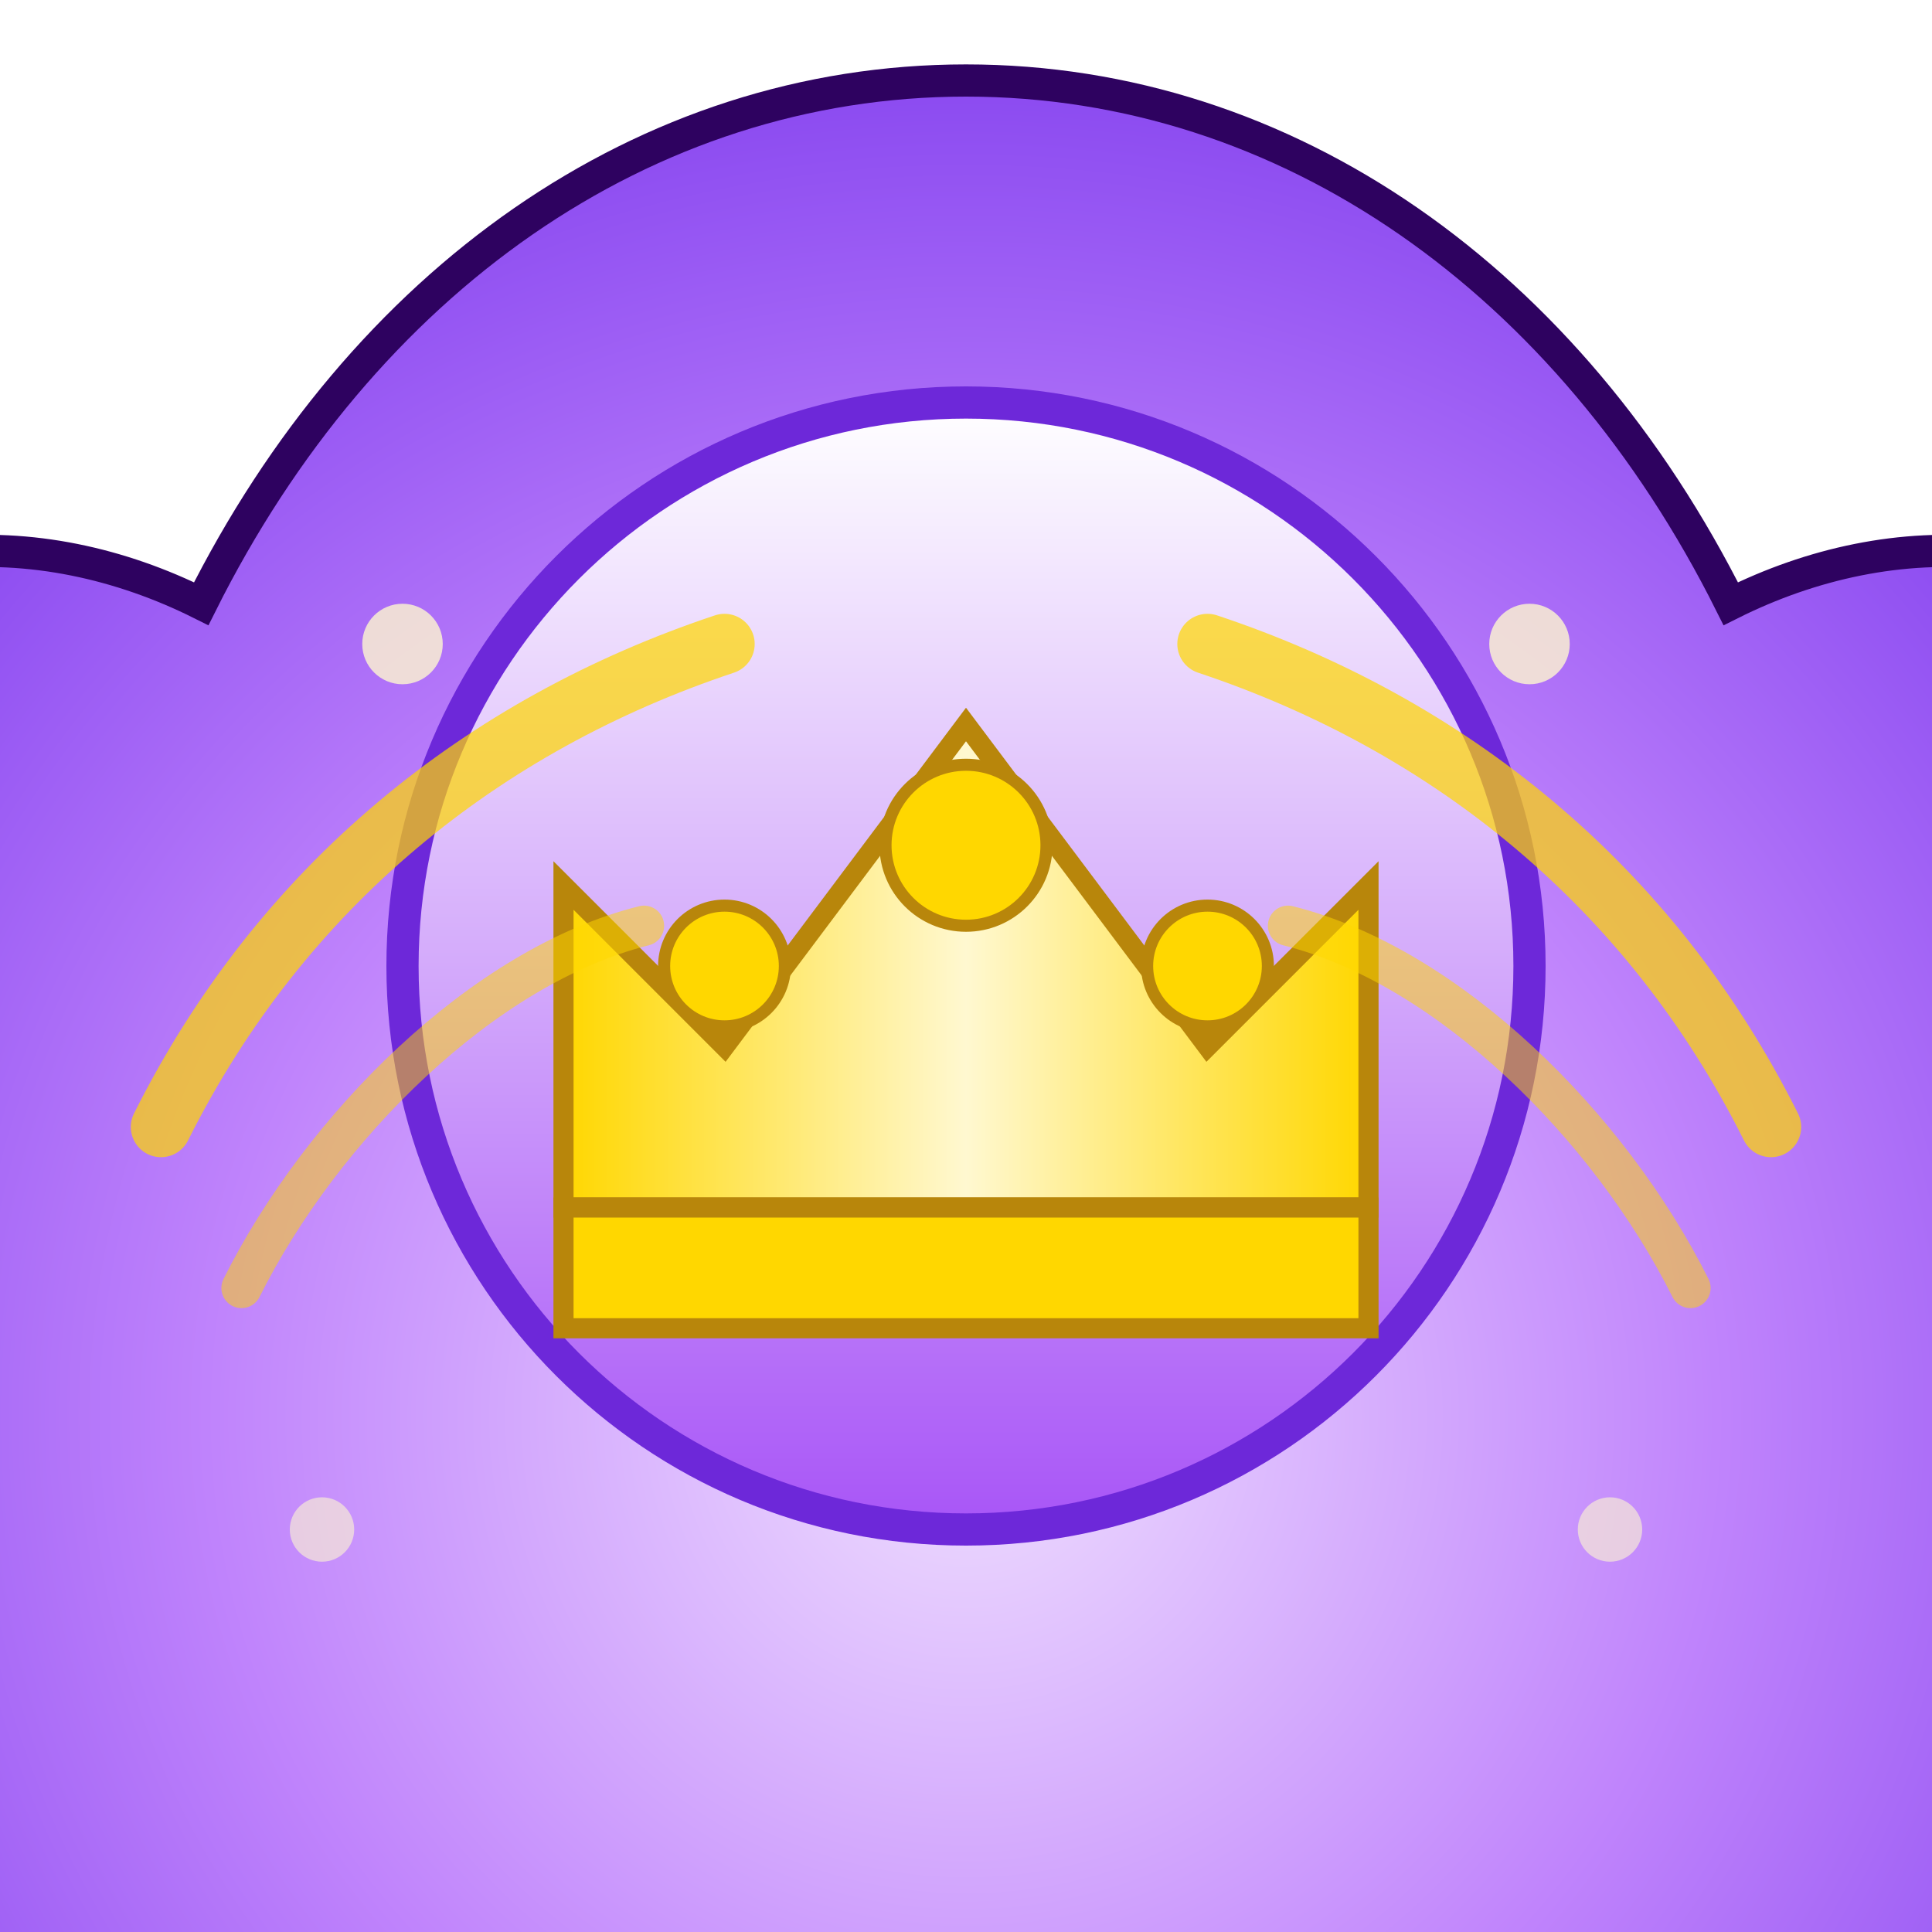
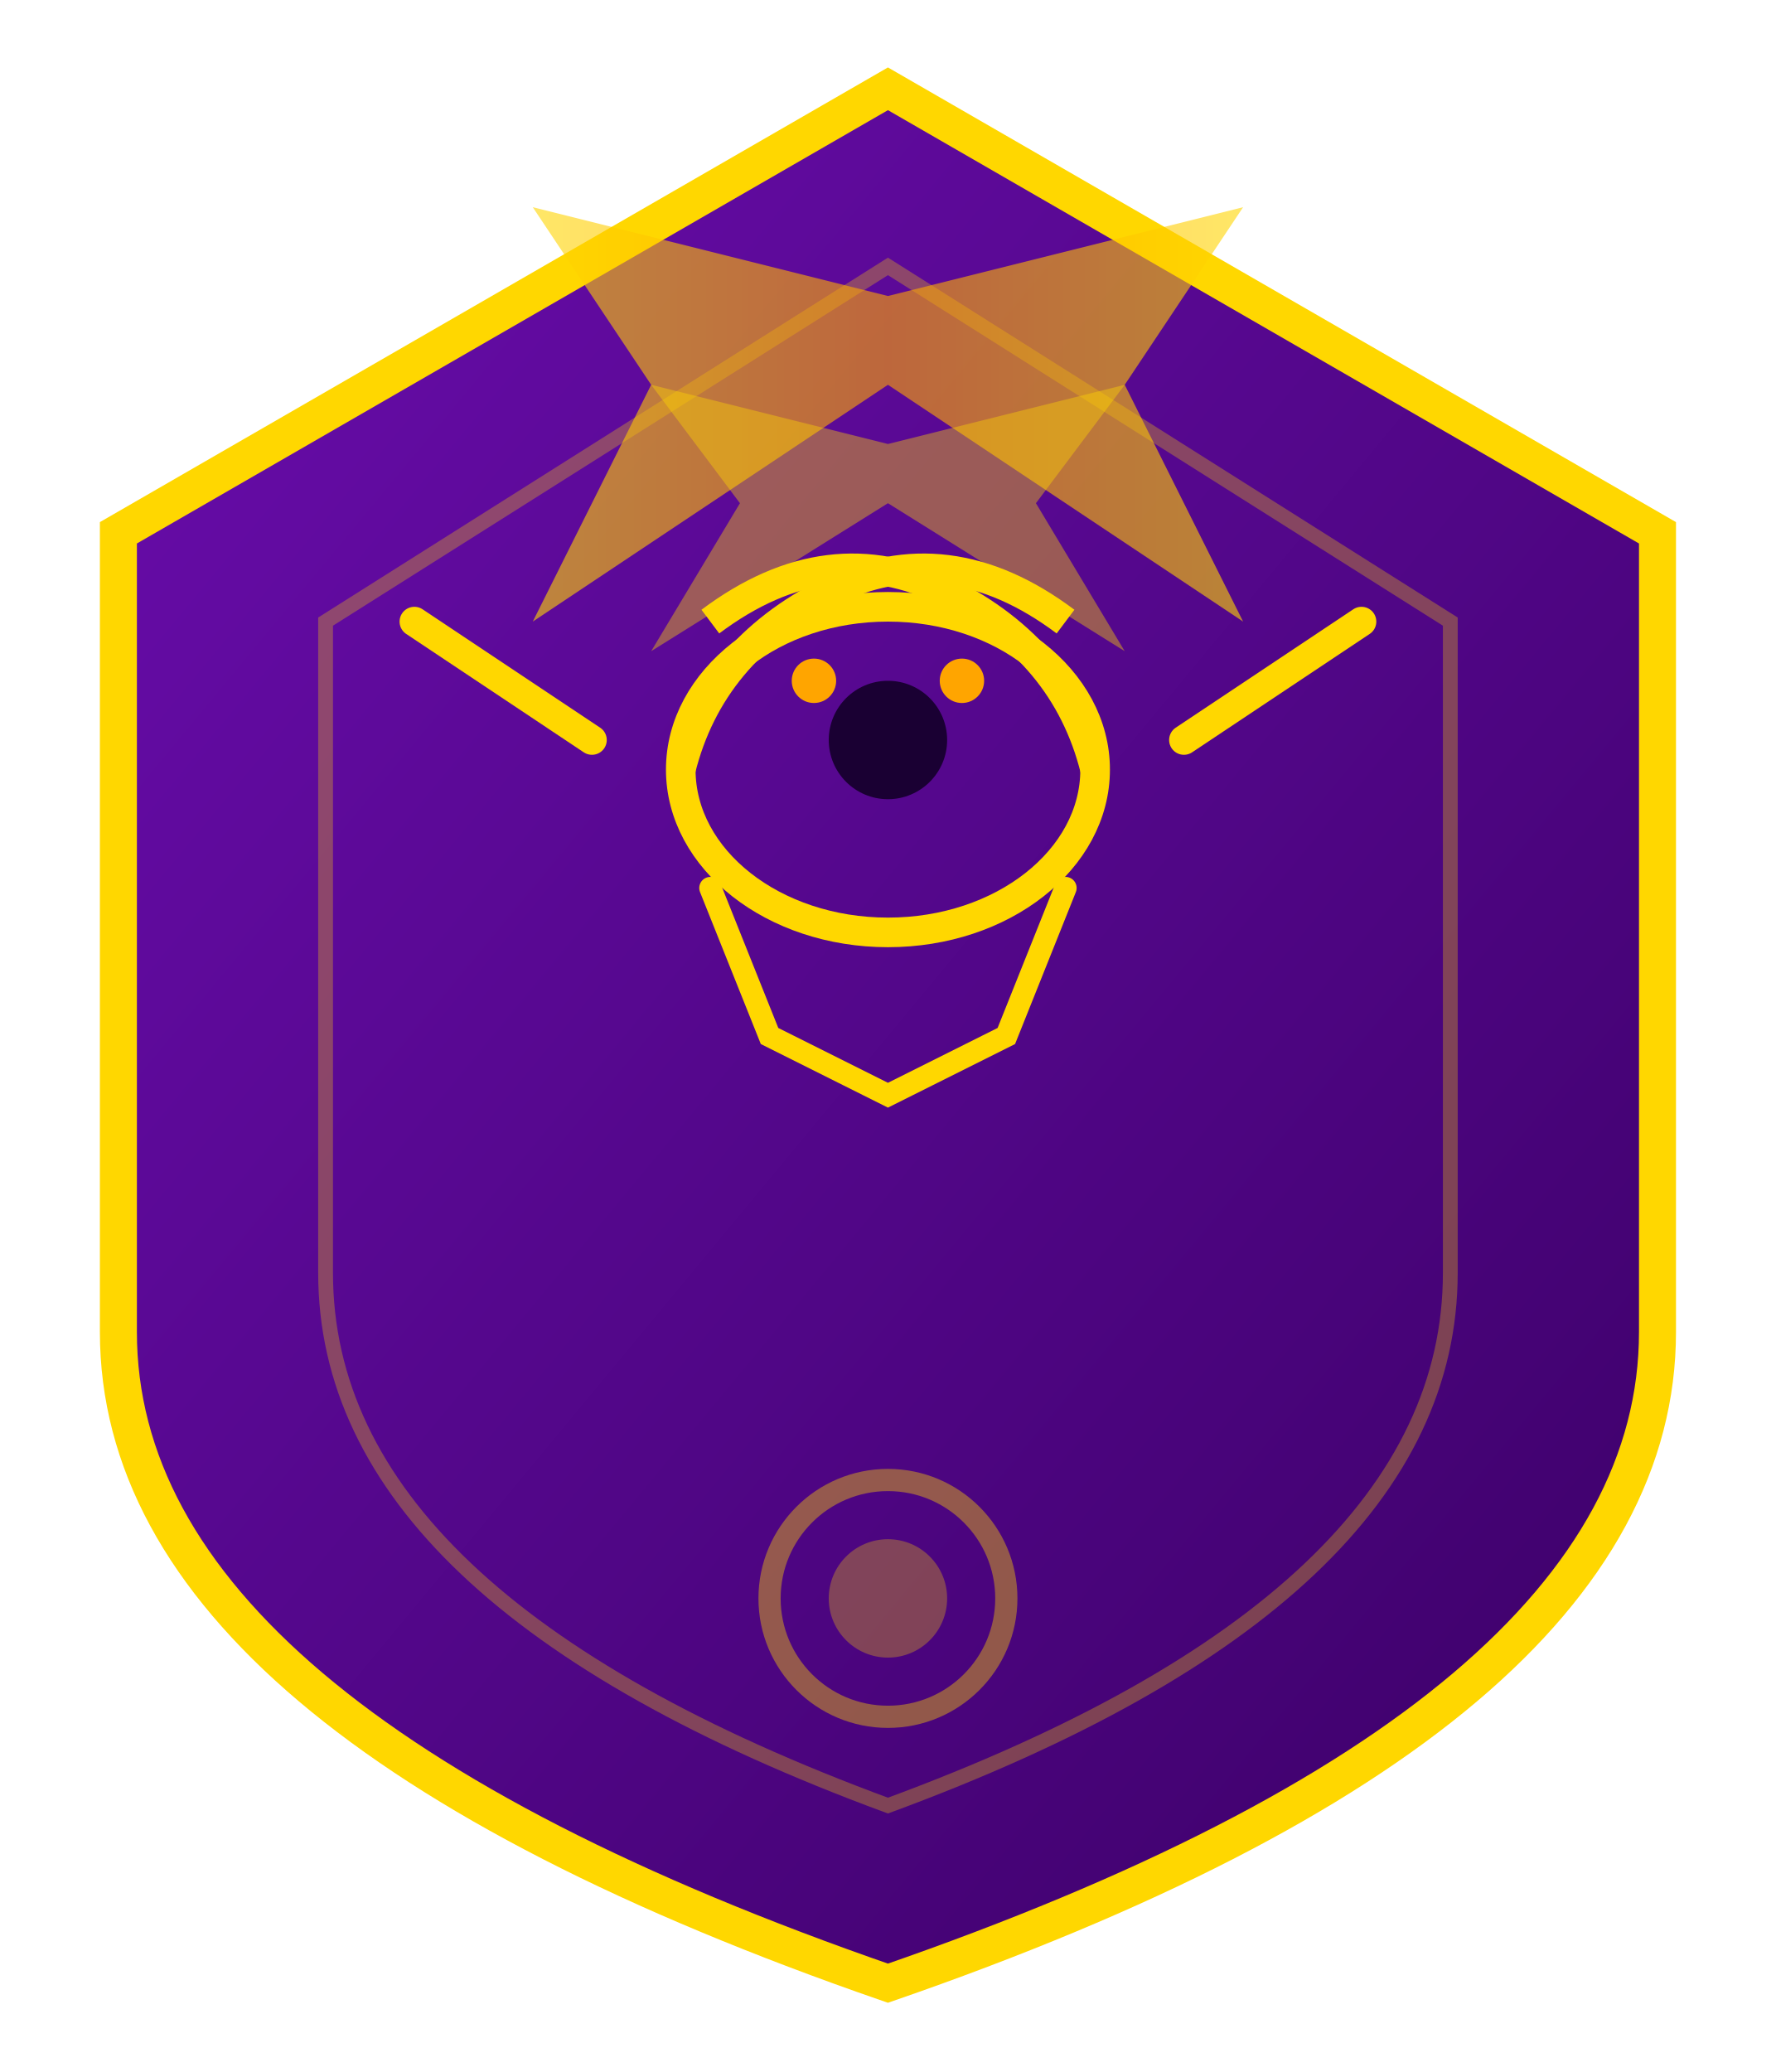
- <svg xmlns="http://www.w3.org/2000/svg" viewBox="0 0 48 48" width="48" height="48">
+ <svg xmlns="http://www.w3.org/2000/svg" viewBox="0 0 120 140" width="120" height="140">
  <defs>
-     <radialGradient id="eg1" cx="50%" cy="35%" r="55%">
-       <stop offset="0%" stop-color="#f0e0ff" />
-       <stop offset="35%" stop-color="#c084fc" />
-       <stop offset="70%" stop-color="#7c3aed" />
-       <stop offset="100%" stop-color="#3b0764" />
-     </radialGradient>
-     <linearGradient id="eg2" x1="0" y1="0" x2="1" y2="0">
-       <stop offset="0%" stop-color="#ffd700" />
-       <stop offset="50%" stop-color="#fff8d0" />
-       <stop offset="100%" stop-color="#ffd700" />
+     <linearGradient id="eliteBg" x1="0" y1="0" x2="1" y2="1">
+       <stop offset="0%" stop-color="#6A0DAD" />
+       <stop offset="100%" stop-color="#3B0066" />
    </linearGradient>
-     <linearGradient id="eg3" x1="0" y1="0" x2="0" y2="1">
-       <stop offset="0%" stop-color="#ffffff" />
-       <stop offset="100%" stop-color="#a855f7" />
+     <linearGradient id="eliteGold" x1="0" y1="0" x2="1" y2="0">
+       <stop offset="0%" stop-color="#FFD700" />
+       <stop offset="50%" stop-color="#FFA500" />
+       <stop offset="100%" stop-color="#FFD700" />
    </linearGradient>
  </defs>
-   <path d="M24 2c-8 0-15 5-19 13-4-2-9-2-13 2s-4 9-2 13c-8 4-13 11-13 19s5 15 13 19c-2 4-2 9 2 13s9 4 13 2c4 8 11 13 19 13s15-5 19-13c4 2 9 2 13-2s4-9 2-13c8-4 13-11 13-19s-5-15-13-19c2-4 2-9-2-13s-9-4-13-2c-4-8-11-13-19-13z" fill="url(#eg1)" stroke="#2e0260" stroke-width="0.8" />
-   <circle cx="24" cy="24" r="14" fill="url(#eg3)" stroke="#6d28d9" stroke-width="0.8" />
-   <path d="M14 30V22l4 4 6-8 6 8 4-4v8z" fill="url(#eg2)" stroke="#b8860b" stroke-width="0.5" />
-   <path d="M14 30h20v3H14z" fill="#ffd700" stroke="#b8860b" stroke-width="0.5" />
-   <circle cx="24" cy="21" r="2" fill="#ffd700" stroke="#b8860b" stroke-width="0.3" />
-   <circle cx="18" cy="24" r="1.5" fill="#ffd700" stroke="#b8860b" stroke-width="0.3" />
-   <circle cx="30" cy="24" r="1.5" fill="#ffd700" stroke="#b8860b" stroke-width="0.3" />
-   <path d="M4 28c3-6 8-10 14-12" stroke="#ffd700" stroke-width="1.5" fill="none" opacity="0.7" stroke-linecap="round" />
-   <path d="M44 28c-3-6-8-10-14-12" stroke="#ffd700" stroke-width="1.5" fill="none" opacity="0.7" stroke-linecap="round" />
-   <path d="M6 32c2-4 6-8 10-9" stroke="#ffd700" stroke-width="1" fill="none" opacity="0.5" stroke-linecap="round" />
-   <path d="M42 32c-2-4-6-8-10-9" stroke="#ffd700" stroke-width="1" fill="none" opacity="0.5" stroke-linecap="round" />
-   <circle cx="10" cy="16" r="1" fill="#fff8d0" opacity="0.8" />
-   <circle cx="38" cy="16" r="1" fill="#fff8d0" opacity="0.8" />
-   <circle cx="8" cy="38" r="0.8" fill="#fff8d0" opacity="0.6" />
-   <circle cx="40" cy="38" r="0.8" fill="#fff8d0" opacity="0.6" />
+   <path d="M60 6 L112 36 L112 90 Q112 116 60 134 Q8 116 8 90 L8 36 Z" fill="url(#eliteBg)" stroke="#FFD700" stroke-width="2.5" />
+   <path d="M60 18 L98 42 L98 86 Q98 108 60 122 Q22 108 22 86 L22 42 Z" fill="none" stroke="#FFD700" stroke-width="1" opacity="0.3" />
+   <path d="M60 26 L84 42 L76 26 L84 14 L60 20 L36 14 L44 26 L36 42 Z" fill="url(#eliteGold)" opacity="0.6" />
+   <path d="M60 34 L76 44 L70 34 L76 26 L60 30 L44 26 L50 34 L44 44 Z" fill="#FFD700" opacity="0.4" />
+   <path d="M46 52 Q48 44 56 40 Q64 36 72 42" fill="none" stroke="#FFD700" stroke-width="2" />
+   <path d="M74 52 Q72 44 64 40 Q56 36 48 42" fill="none" stroke="#FFD700" stroke-width="2" />
+   <ellipse cx="60" cy="52" rx="14" ry="11" fill="none" stroke="#FFD700" stroke-width="2" />
+   <circle cx="60" cy="50" r="4" fill="#1A0033" />
+   <circle cx="55" cy="46" r="1.5" fill="#FFA500" />
+   <circle cx="65" cy="46" r="1.5" fill="#FFA500" />
+   <path d="M48 60 L52 70 L60 74 L68 70 L72 60" fill="none" stroke="#FFD700" stroke-width="1.5" stroke-linecap="round" />
+   <path d="M40 50 L28 42 M80 50 L92 42" fill="none" stroke="#FFD700" stroke-width="2" stroke-linecap="round" />
+   <circle cx="60" cy="108" r="8" fill="none" stroke="#FFD700" stroke-width="1.5" opacity="0.4" />
+   <circle cx="60" cy="108" r="4" fill="#FFD700" opacity="0.3" />
</svg>
